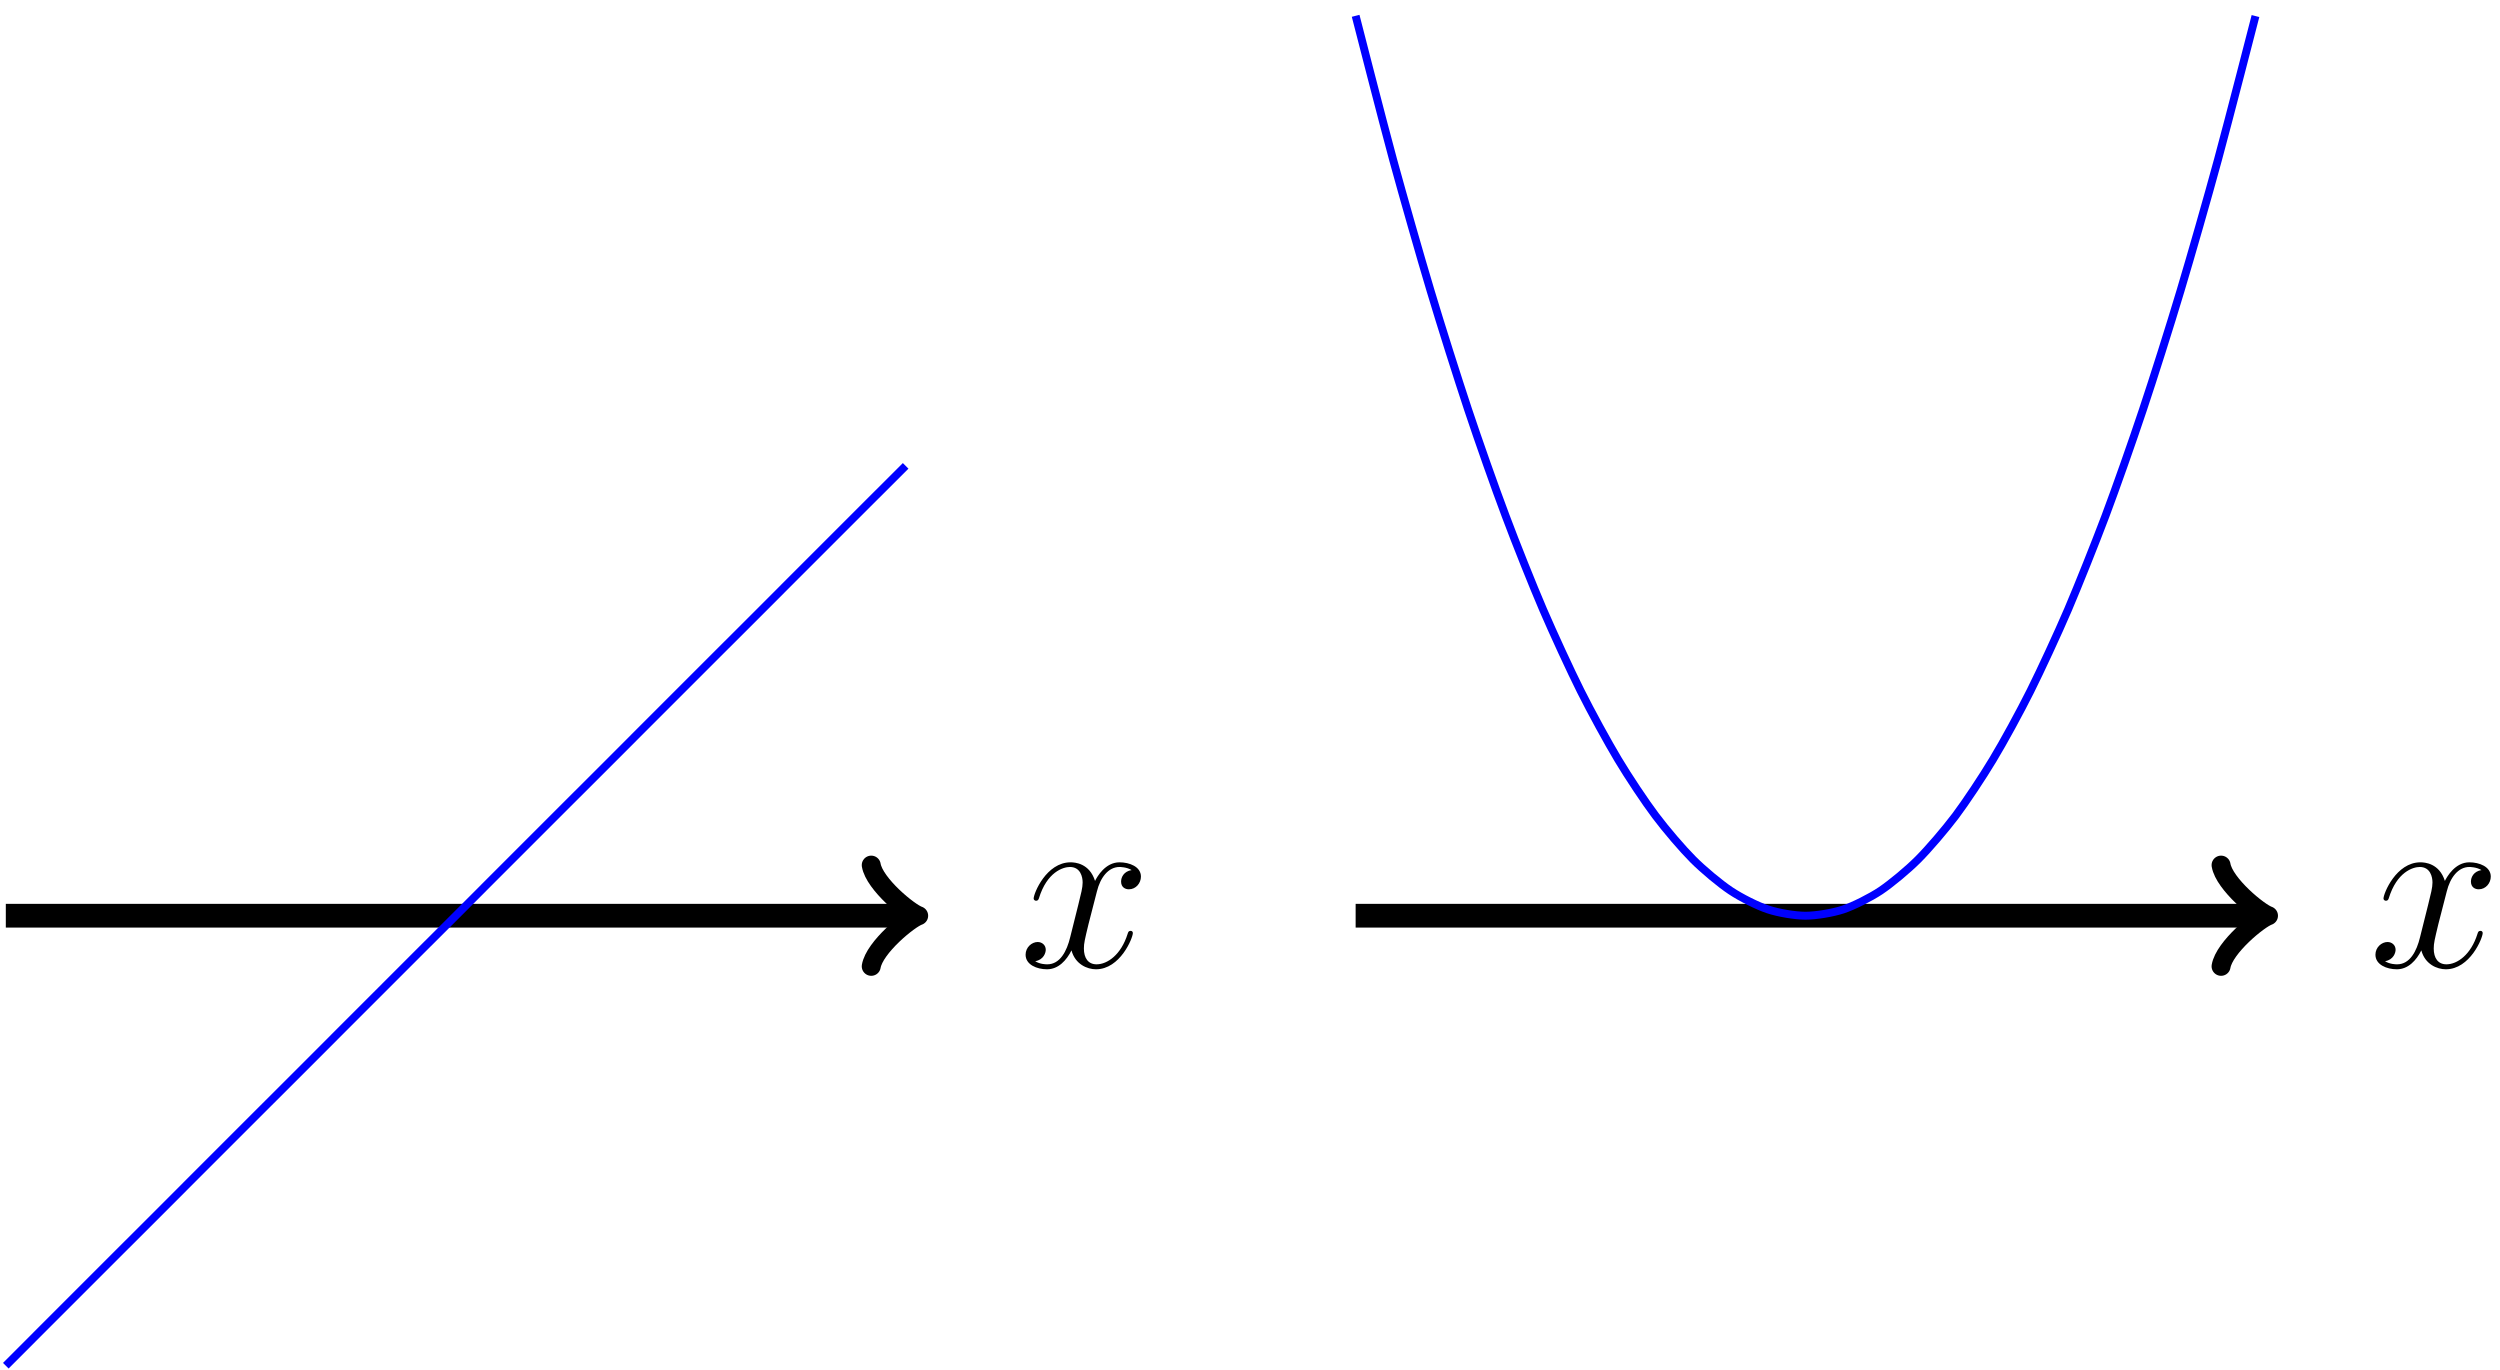
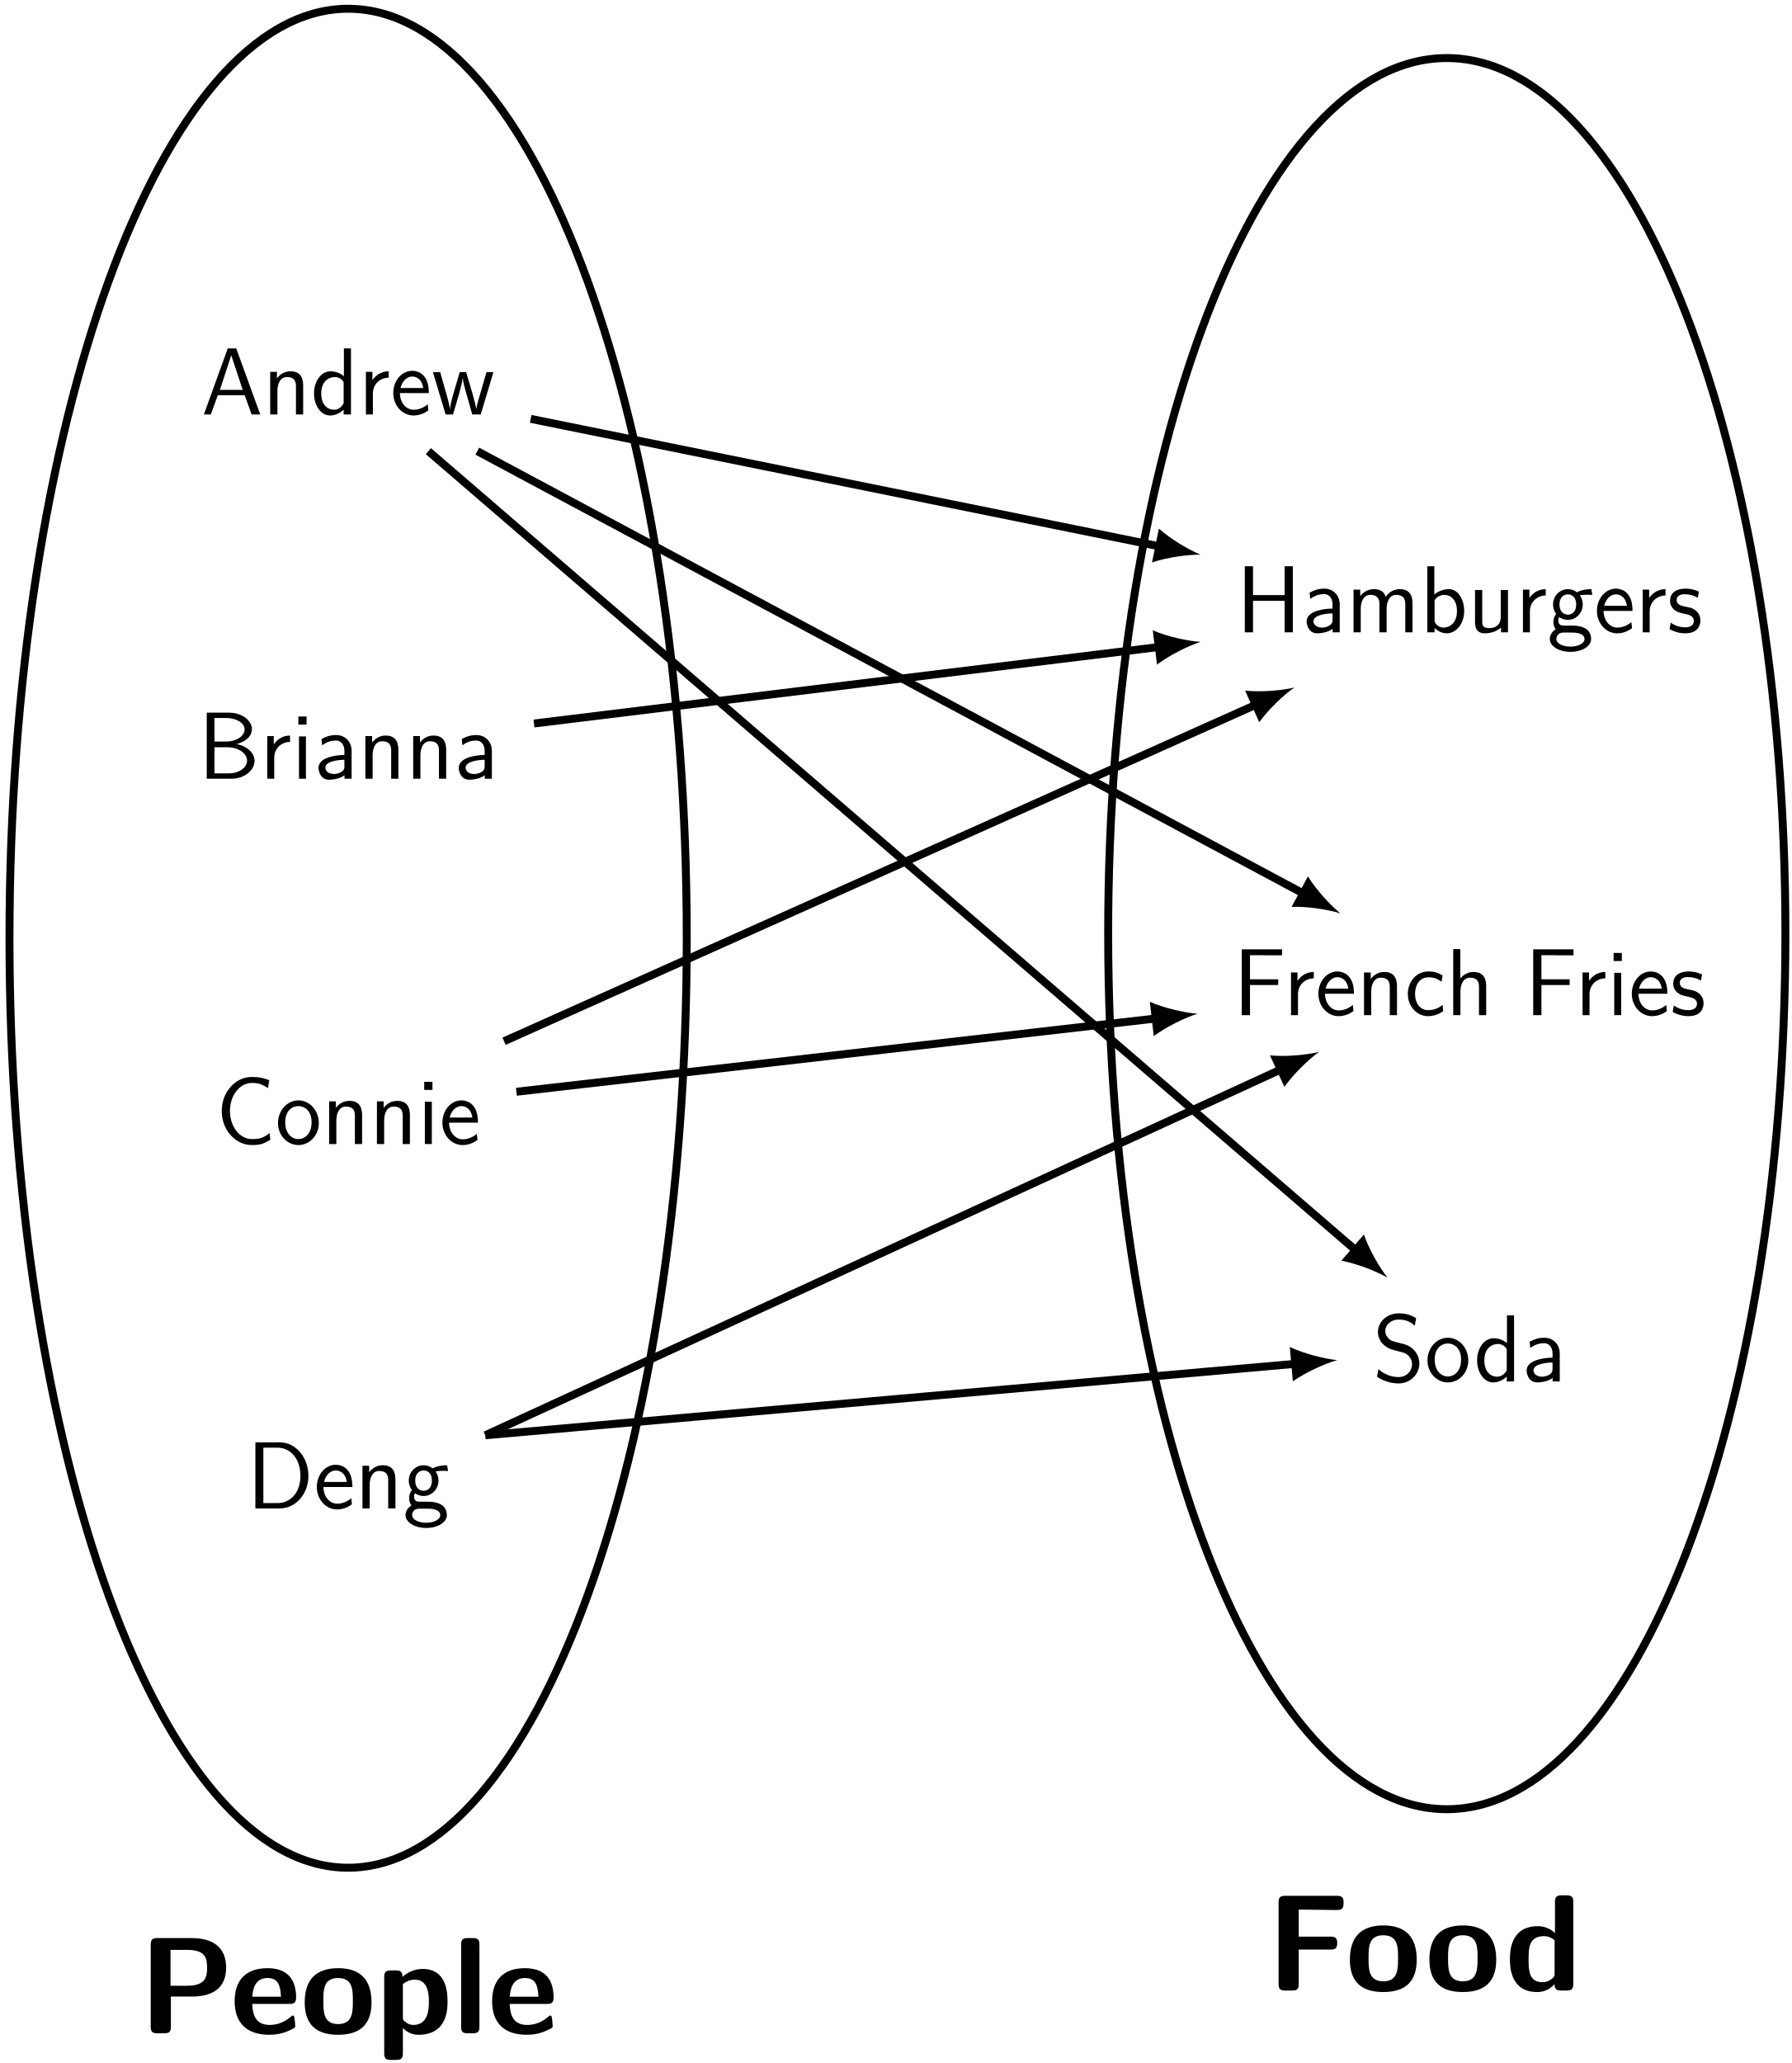
- <svg xmlns="http://www.w3.org/2000/svg" xmlns:xlink="http://www.w3.org/1999/xlink" width="126pt" height="69pt" viewBox="0 0 126 69" version="1.1">
+ <svg xmlns="http://www.w3.org/2000/svg" xmlns:xlink="http://www.w3.org/1999/xlink" width="225pt" height="259pt" viewBox="0 0 225 259" version="1.1">
  <defs>
    <g>
      <symbol overflow="visible" id="glyph0-0">
        <path style="stroke:none;" d="" />
      </symbol>
      <symbol overflow="visible" id="glyph0-1">
-         <path style="stroke:none;" d="M 5.672 -4.875 C 5.281 -4.812 5.141 -4.516 5.141 -4.297 C 5.141 -4 5.359 -3.906 5.531 -3.906 C 5.891 -3.906 6.141 -4.219 6.141 -4.547 C 6.141 -5.047 5.562 -5.266 5.062 -5.266 C 4.344 -5.266 3.938 -4.547 3.828 -4.328 C 3.547 -5.219 2.812 -5.266 2.594 -5.266 C 1.375 -5.266 0.734 -3.703 0.734 -3.438 C 0.734 -3.391 0.781 -3.328 0.859 -3.328 C 0.953 -3.328 0.984 -3.406 1 -3.453 C 1.406 -4.781 2.219 -5.031 2.562 -5.031 C 3.094 -5.031 3.203 -4.531 3.203 -4.25 C 3.203 -3.984 3.125 -3.703 2.984 -3.125 L 2.578 -1.5 C 2.406 -0.781 2.062 -0.125 1.422 -0.125 C 1.359 -0.125 1.062 -0.125 0.812 -0.281 C 1.25 -0.359 1.344 -0.719 1.344 -0.859 C 1.344 -1.094 1.156 -1.25 0.938 -1.25 C 0.641 -1.25 0.328 -0.984 0.328 -0.609 C 0.328 -0.109 0.891 0.125 1.406 0.125 C 1.984 0.125 2.391 -0.328 2.641 -0.828 C 2.828 -0.125 3.438 0.125 3.875 0.125 C 5.094 0.125 5.734 -1.453 5.734 -1.703 C 5.734 -1.766 5.688 -1.812 5.625 -1.812 C 5.516 -1.812 5.5 -1.75 5.469 -1.656 C 5.141 -0.609 4.453 -0.125 3.906 -0.125 C 3.484 -0.125 3.266 -0.438 3.266 -0.922 C 3.266 -1.188 3.312 -1.375 3.5 -2.156 L 3.922 -3.797 C 4.094 -4.5 4.5 -5.031 5.062 -5.031 C 5.078 -5.031 5.422 -5.031 5.672 -4.875 Z M 5.672 -4.875 " />
+         <path style="stroke:none;" d="M 7.406 0 L 4.391 -8.297 L 3.328 -8.297 L 0.328 0 L 1.203 0 L 2.078 -2.422 L 5.453 -2.422 L 6.328 0 Z M 5.203 -3.094 L 2.344 -3.094 L 3.766 -7.438 Z M 5.203 -3.094 " />
+       </symbol>
+       <symbol overflow="visible" id="glyph0-2">
+         <path style="stroke:none;" d="M 5.062 0 L 5.062 -3.594 C 5.062 -4.328 4.906 -5.422 3.469 -5.422 C 2.797 -5.422 2.219 -5.125 1.766 -4.547 L 1.766 -5.359 L 0.922 -5.359 L 0.922 0 L 1.828 0 L 1.828 -2.969 C 1.828 -3.719 2.109 -4.703 3.016 -4.703 C 4.125 -4.703 4.156 -3.938 4.156 -3.516 L 4.156 0 Z M 5.062 0 " />
+       </symbol>
+       <symbol overflow="visible" id="glyph0-3">
+         <path style="stroke:none;" d="M 5.062 0 L 5.062 -8.297 L 4.172 -8.297 L 4.172 -4.812 C 3.625 -5.266 3 -5.422 2.484 -5.422 C 1.344 -5.422 0.422 -4.203 0.422 -2.656 C 0.422 -1.109 1.297 0.125 2.438 0.125 C 2.875 0.125 3.547 -0.031 4.141 -0.609 L 4.141 0 Z M 4.141 -1.406 C 3.859 -0.891 3.438 -0.594 2.922 -0.594 C 2.188 -0.594 1.328 -1.156 1.328 -2.641 C 1.328 -4.234 2.344 -4.703 3.031 -4.703 C 3.5 -4.703 3.891 -4.469 4.141 -4.078 Z M 4.141 -1.406 " />
+       </symbol>
+       <symbol overflow="visible" id="glyph0-4">
+         <path style="stroke:none;" d="M 3.797 -4.625 L 3.797 -5.422 C 2.719 -5.422 2.078 -4.781 1.75 -4.312 L 1.75 -5.359 L 0.938 -5.359 L 0.938 0 L 1.812 0 L 1.812 -2.625 C 1.812 -3.828 2.719 -4.609 3.797 -4.625 Z M 3.797 -4.625 " />
+       </symbol>
+       <symbol overflow="visible" id="glyph0-5">
+         <path style="stroke:none;" d="M 4.859 -2.688 C 4.859 -3.203 4.812 -3.938 4.438 -4.562 C 3.938 -5.391 3.109 -5.484 2.766 -5.484 C 1.469 -5.484 0.391 -4.25 0.391 -2.688 C 0.391 -1.109 1.547 0.125 2.922 0.125 C 3.484 0.125 4.141 -0.031 4.797 -0.516 C 4.797 -0.562 4.75 -0.953 4.75 -0.953 C 4.75 -0.953 4.719 -1.234 4.719 -1.281 C 4.016 -0.688 3.312 -0.594 2.953 -0.594 C 2.031 -0.594 1.25 -1.422 1.219 -2.688 Z M 4.156 -3.328 L 1.297 -3.328 C 1.5 -4.141 2.062 -4.766 2.766 -4.766 C 3.125 -4.766 3.953 -4.609 4.156 -3.328 Z M 4.156 -3.328 " />
+       </symbol>
+       <symbol overflow="visible" id="glyph0-6">
+         <path style="stroke:none;" d="M 7.766 -5.312 L 6.891 -5.312 L 6.188 -2.875 C 6.016 -2.312 5.672 -1.188 5.625 -0.672 C 5.578 -0.953 5.391 -1.75 5.141 -2.609 L 4.344 -5.312 L 3.531 -5.312 L 2.844 -2.969 C 2.625 -2.219 2.344 -1.188 2.312 -0.688 L 2.297 -0.688 C 2.281 -0.922 2.156 -1.547 1.922 -2.359 L 1.078 -5.312 L 0.172 -5.312 L 1.766 0 L 2.688 0 C 3.141 -1.5 3.844 -3.781 3.906 -4.609 L 3.922 -4.609 C 3.938 -4.125 4.188 -3.266 4.266 -2.984 L 5.109 0 L 6.172 0 Z M 7.766 -5.312 " />
+       </symbol>
+       <symbol overflow="visible" id="glyph0-7">
+         <path style="stroke:none;" d="M 7.109 -2.25 C 7.109 -3.297 6.078 -4.141 4.844 -4.344 C 6.234 -4.719 6.781 -5.516 6.781 -6.219 C 6.781 -7.297 5.562 -8.297 3.875 -8.297 L 1.109 -8.297 L 1.109 0 L 4.203 0 C 5.875 0 7.109 -1.078 7.109 -2.25 Z M 5.859 -6.203 C 5.859 -5.359 4.828 -4.672 3.562 -4.672 L 2.078 -4.672 L 2.078 -7.625 L 3.547 -7.625 C 4.828 -7.625 5.859 -7 5.859 -6.203 Z M 6.172 -2.266 C 6.172 -1.422 5.203 -0.672 3.859 -0.672 L 2.078 -0.672 L 2.078 -3.953 L 3.672 -3.953 C 5.219 -3.953 6.172 -3.094 6.172 -2.266 Z M 6.172 -2.266 " />
+       </symbol>
+       <symbol overflow="visible" id="glyph0-8">
+         <path style="stroke:none;" d="M 1.812 0 L 1.812 -5.312 L 0.938 -5.312 L 0.938 0 Z M 1.891 -6.797 L 1.891 -7.812 L 0.859 -7.812 L 0.859 -6.797 Z M 1.891 -6.797 " />
+       </symbol>
+       <symbol overflow="visible" id="glyph0-9">
+         <path style="stroke:none;" d="M 4.797 0 L 4.797 -3.5 C 4.797 -4.656 3.969 -5.484 2.859 -5.484 C 2.141 -5.484 1.609 -5.312 1.016 -4.984 L 1.094 -4.203 C 1.609 -4.578 2.156 -4.797 2.859 -4.797 C 3.406 -4.797 3.891 -4.344 3.891 -3.484 L 3.891 -2.984 C 3.344 -2.969 2.625 -2.922 1.906 -2.688 C 1.109 -2.422 0.641 -1.969 0.641 -1.375 C 0.641 -0.844 0.953 0.125 1.969 0.125 C 2.625 0.125 3.469 -0.078 3.906 -0.438 L 3.906 0 Z M 3.891 -1.609 C 3.891 -1.359 3.891 -1.078 3.484 -0.844 C 3.172 -0.641 2.766 -0.594 2.578 -0.594 C 1.938 -0.594 1.5 -0.938 1.5 -1.391 C 1.5 -2.203 3.156 -2.375 3.891 -2.375 Z M 3.891 -1.609 " />
+       </symbol>
+       <symbol overflow="visible" id="glyph0-10">
+         <path style="stroke:none;" d="M 6.875 -0.531 L 6.797 -1.375 C 6.484 -1.141 6.125 -0.891 5.734 -0.766 C 5.359 -0.641 4.953 -0.625 4.547 -0.625 C 3.781 -0.625 3.078 -1.047 2.609 -1.656 C 2.062 -2.359 1.812 -3.25 1.812 -4.141 C 1.812 -5.047 2.062 -5.938 2.609 -6.641 C 3.078 -7.25 3.781 -7.672 4.547 -7.672 C 4.906 -7.672 5.266 -7.641 5.609 -7.531 C 5.953 -7.406 6.281 -7.234 6.578 -7.016 L 6.75 -8.016 C 6.391 -8.156 6.031 -8.266 5.672 -8.328 C 5.297 -8.406 4.906 -8.422 4.547 -8.422 C 3.516 -8.422 2.562 -7.953 1.891 -7.172 C 1.141 -6.344 0.781 -5.266 0.781 -4.141 C 0.781 -3.047 1.141 -1.953 1.891 -1.125 C 2.562 -0.359 3.516 0.125 4.547 0.125 C 4.953 0.125 5.359 0.109 5.766 0 C 6.172 -0.125 6.531 -0.328 6.875 -0.531 Z M 6.875 -0.531 " />
+       </symbol>
+       <symbol overflow="visible" id="glyph0-11">
+         <path style="stroke:none;" d="M 5.484 -2.625 C 5.484 -4.25 4.297 -5.484 2.922 -5.484 C 1.516 -5.484 0.359 -4.219 0.359 -2.625 C 0.359 -1.062 1.547 0.125 2.922 0.125 C 4.328 0.125 5.484 -1.094 5.484 -2.625 Z M 4.578 -2.75 C 4.578 -1.281 3.734 -0.625 2.922 -0.625 C 2.062 -0.625 1.266 -1.344 1.266 -2.75 C 1.266 -4.203 2.156 -4.766 2.922 -4.766 C 3.734 -4.766 4.578 -4.141 4.578 -2.75 Z M 4.578 -2.75 " />
+       </symbol>
+       <symbol overflow="visible" id="glyph0-12">
+         <path style="stroke:none;" d="M 7.75 -4.078 C 7.75 -6.406 6.172 -8.297 4.156 -8.297 L 1.094 -8.297 L 1.094 0 L 4.156 0 C 6.156 0 7.75 -1.812 7.75 -4.078 Z M 6.75 -4.094 C 6.75 -1.906 5.422 -0.672 3.891 -0.672 L 2.094 -0.672 L 2.094 -7.625 L 3.891 -7.625 C 5.484 -7.625 6.75 -6.25 6.75 -4.094 Z M 6.75 -4.094 " />
+       </symbol>
+       <symbol overflow="visible" id="glyph0-13">
+         <path style="stroke:none;" d="M 5.672 -4.703 L 5.547 -5.422 C 5.312 -5.422 4.5 -5.422 3.719 -5.031 C 3.328 -5.359 2.844 -5.422 2.609 -5.422 C 1.562 -5.422 0.734 -4.547 0.734 -3.5 C 0.734 -3.078 0.859 -2.672 1.125 -2.312 C 0.844 -1.938 0.781 -1.578 0.781 -1.297 C 0.781 -0.844 0.938 -0.547 1.078 -0.391 C 0.469 0 0.328 0.516 0.328 0.844 C 0.328 1.719 1.453 2.453 2.922 2.453 C 4.375 2.453 5.516 1.75 5.516 0.844 C 5.516 -0.844 3.578 -0.844 3.094 -0.844 L 2.078 -0.844 C 1.906 -0.844 1.406 -0.844 1.406 -1.469 C 1.406 -1.734 1.453 -1.812 1.516 -1.906 C 1.719 -1.766 2.109 -1.562 2.594 -1.562 C 3.625 -1.562 4.469 -2.422 4.469 -3.5 C 4.469 -3.938 4.312 -4.375 4.078 -4.703 C 4.078 -4.703 4.094 -4.688 4.109 -4.656 C 4.359 -4.688 4.625 -4.719 5.062 -4.719 C 5.109 -4.719 5.375 -4.719 5.672 -4.703 Z M 3.641 -3.5 C 3.641 -2.438 2.969 -2.219 2.609 -2.219 C 2.078 -2.219 1.547 -2.578 1.547 -3.484 C 1.547 -4.547 2.219 -4.766 2.594 -4.766 C 3.125 -4.766 3.641 -4.406 3.641 -3.5 Z M 4.688 0.844 C 4.688 1.406 3.859 1.797 2.922 1.797 C 2 1.797 1.156 1.422 1.156 0.844 C 1.156 0.797 1.156 0.031 2.062 0.031 L 3.109 0.031 C 3.375 0.031 4.688 0.031 4.688 0.844 Z M 4.688 0.844 " />
+       </symbol>
+       <symbol overflow="visible" id="glyph0-14">
+         <path style="stroke:none;" d="M 7.109 0 L 7.109 -8.297 L 6.078 -8.297 L 6.078 -4.672 L 2.109 -4.672 L 2.109 -8.297 L 1.078 -8.297 L 1.078 0 L 2.109 0 L 2.109 -3.953 L 6.078 -3.953 L 6.078 0 Z M 7.109 0 " />
+       </symbol>
+       <symbol overflow="visible" id="glyph0-15">
+         <path style="stroke:none;" d="M 8.328 0 L 8.328 -3.594 C 8.328 -4.422 8.109 -5.422 6.719 -5.422 C 5.703 -5.422 5.141 -4.719 4.953 -4.453 C 4.75 -5.219 4.094 -5.422 3.469 -5.422 C 2.484 -5.422 1.969 -4.797 1.766 -4.547 L 1.766 -5.359 L 0.922 -5.359 L 0.922 0 L 1.828 0 L 1.828 -2.969 C 1.828 -3.766 2.141 -4.703 3.016 -4.703 C 4.109 -4.703 4.172 -3.953 4.172 -3.516 L 4.172 0 L 5.078 0 L 5.078 -2.969 C 5.078 -3.766 5.391 -4.703 6.266 -4.703 C 7.359 -4.703 7.422 -3.953 7.422 -3.516 L 7.422 0 Z M 8.328 0 " />
+       </symbol>
+       <symbol overflow="visible" id="glyph0-16">
+         <path style="stroke:none;" d="M 5.562 -2.672 C 5.562 -4.141 4.781 -5.422 3.672 -5.422 C 3.328 -5.422 2.562 -5.359 1.812 -4.75 L 1.812 -8.297 L 0.938 -8.297 L 0.938 0 L 1.844 0 L 1.844 -0.531 C 2.391 -0.016 2.969 0.125 3.391 0.125 C 4.531 0.125 5.562 -1.047 5.562 -2.672 Z M 4.656 -2.672 C 4.656 -1.109 3.688 -0.594 2.953 -0.594 C 2.625 -0.594 2.391 -0.719 2.172 -0.891 C 1.891 -1.141 1.844 -1.344 1.844 -1.547 L 1.844 -4.031 C 2.062 -4.359 2.484 -4.703 3.078 -4.703 C 3.797 -4.703 4.656 -4.156 4.656 -2.672 Z M 4.656 -2.672 " />
+       </symbol>
+       <symbol overflow="visible" id="glyph0-17">
+         <path style="stroke:none;" d="M 5.062 0 L 5.062 -5.312 L 4.156 -5.312 L 4.156 -1.891 C 4.156 -0.984 3.531 -0.531 2.75 -0.531 C 1.906 -0.531 1.828 -0.844 1.828 -1.375 L 1.828 -5.312 L 0.922 -5.312 L 0.922 -1.328 C 0.922 -0.469 1.188 0.125 2.172 0.125 C 2.516 0.125 3.453 0.062 4.188 -0.594 L 4.188 0 Z M 5.062 0 " />
+       </symbol>
+       <symbol overflow="visible" id="glyph0-18">
+         <path style="stroke:none;" d="M 4.203 -1.516 C 4.203 -2.125 3.844 -2.516 3.797 -2.562 C 3.344 -3.031 2.984 -3.094 2.266 -3.234 C 1.828 -3.328 1.219 -3.438 1.219 -4.047 C 1.219 -4.781 2.062 -4.781 2.219 -4.781 C 2.844 -4.781 3.344 -4.641 3.875 -4.344 L 4.016 -5.109 C 3.25 -5.469 2.609 -5.484 2.328 -5.484 C 2.062 -5.484 0.391 -5.484 0.391 -3.938 C 0.391 -3.406 0.688 -3.047 0.859 -2.875 C 1.297 -2.516 1.594 -2.453 2.297 -2.312 C 2.688 -2.219 3.375 -2.078 3.375 -1.453 C 3.375 -0.625 2.453 -0.625 2.281 -0.625 C 1.812 -0.625 1.109 -0.75 0.469 -1.219 L 0.328 -0.406 C 0.375 -0.375 1.188 0.125 2.297 0.125 C 3.844 0.125 4.203 -0.812 4.203 -1.516 Z M 4.203 -1.516 " />
+       </symbol>
+       <symbol overflow="visible" id="glyph0-19">
+         <path style="stroke:none;" d="M 6.141 -7.516 L 6.141 -8.266 L 1.078 -8.266 L 1.078 0 L 2.109 0 L 2.109 -3.781 L 5.656 -3.781 L 5.656 -4.5 L 2.109 -4.5 L 2.109 -7.531 L 3.641 -7.531 C 3.797 -7.531 3.938 -7.516 4.078 -7.516 Z M 6.141 -7.516 " />
+       </symbol>
+       <symbol overflow="visible" id="glyph0-20">
+         <path style="stroke:none;" d="M 4.859 -0.5 C 4.859 -0.531 4.828 -0.906 4.812 -0.953 L 4.797 -1.297 C 4.25 -0.844 3.641 -0.625 2.969 -0.625 C 1.969 -0.625 1.328 -1.5 1.328 -2.672 C 1.328 -3.656 1.812 -4.75 3 -4.75 C 3.797 -4.75 4.141 -4.547 4.656 -4.203 L 4.797 -4.984 C 4.094 -5.391 3.703 -5.484 3 -5.484 C 1.344 -5.484 0.422 -4.031 0.422 -2.672 C 0.422 -1.141 1.516 0.125 2.953 0.125 C 3.531 0.125 4.203 -0.031 4.859 -0.5 Z M 4.859 -0.5 " />
+       </symbol>
+       <symbol overflow="visible" id="glyph0-21">
+         <path style="stroke:none;" d="M 5.062 0 L 5.062 -3.594 C 5.062 -4.328 4.906 -5.422 3.469 -5.422 C 2.641 -5.422 2.094 -4.953 1.812 -4.609 L 1.812 -8.297 L 0.922 -8.297 L 0.922 0 L 1.828 0 L 1.828 -2.969 C 1.828 -3.719 2.109 -4.703 3.016 -4.703 C 4.125 -4.703 4.156 -3.938 4.156 -3.516 L 4.156 0 Z M 5.062 0 " />
+       </symbol>
+       <symbol overflow="visible" id="glyph0-22">
+         <path style="stroke:none;" d="M 5.844 -2.266 C 5.844 -3.031 5.469 -3.594 5.219 -3.891 C 4.656 -4.484 4.219 -4.609 3.422 -4.812 C 2.609 -5.016 2.312 -5.078 2.047 -5.328 C 1.891 -5.5 1.562 -5.797 1.562 -6.328 C 1.562 -7.062 2.219 -7.766 3.281 -7.766 C 4.297 -7.766 4.828 -7.375 5.266 -7 L 5.438 -7.953 C 4.953 -8.219 4.344 -8.547 3.281 -8.547 C 1.688 -8.547 0.641 -7.406 0.641 -6.203 C 0.641 -5.359 1.156 -4.812 1.219 -4.75 C 1.812 -4.141 2.219 -4.047 2.969 -3.844 C 4 -3.594 4.156 -3.547 4.547 -3.156 C 4.75 -2.938 4.922 -2.562 4.922 -2.141 C 4.922 -1.312 4.25 -0.547 3.219 -0.547 C 2.344 -0.547 1.406 -0.891 0.703 -1.547 L 0.531 -0.578 C 1.609 0.141 2.672 0.25 3.219 0.25 C 4.75 0.25 5.844 -0.938 5.844 -2.266 Z M 5.844 -2.266 " />
+       </symbol>
+       <symbol overflow="visible" id="glyph1-0">
+         <path style="stroke:none;" d="" />
+       </symbol>
+       <symbol overflow="visible" id="glyph1-1">
+         <path style="stroke:none;" d="M 11.031 -8.234 C 11.031 -10.828 9.344 -11.953 6.703 -11.953 L 2.391 -11.953 C 1.781 -11.953 1.562 -11.766 1.562 -11.125 L 1.562 -0.828 C 1.562 -0.203 1.75 0 2.391 0 L 3.266 0 C 3.922 0 4.094 -0.219 4.094 -0.828 L 4.094 -4.609 L 6.719 -4.609 C 9.422 -4.609 11.031 -5.75 11.031 -8.234 Z M 8.641 -8.234 C 8.641 -7.078 8.453 -5.969 6.141 -5.969 L 4.047 -5.969 L 4.047 -10.469 L 6.172 -10.469 C 8.422 -10.469 8.641 -9.438 8.641 -8.234 Z M 8.641 -8.234 " />
+       </symbol>
+       <symbol overflow="visible" id="glyph1-2">
+         <path style="stroke:none;" d="M 8.25 -4.484 C 8.25 -6.703 7.219 -8.172 4.656 -8.172 C 1.891 -8.172 0.531 -6.625 0.531 -4.016 C 0.531 -1.188 2.172 0.188 4.875 0.188 C 5.531 0.188 6.516 0.109 7.641 -0.469 C 8.031 -0.656 8.141 -0.703 8.141 -0.906 C 8.141 -1.031 8.094 -1.531 8.078 -1.672 C 8 -2.203 7.984 -2.219 7.828 -2.219 C 7.766 -2.219 7.734 -2.219 7.547 -2.047 C 6.531 -1.172 5.5 -1.047 4.938 -1.047 C 3 -1.047 2.797 -2.578 2.734 -3.688 L 7.422 -3.688 C 7.812 -3.688 8.25 -3.703 8.25 -4.484 Z M 6.344 -4.594 L 2.75 -4.594 C 2.812 -5.641 3.156 -6.938 4.656 -6.938 C 6.031 -6.938 6.281 -5.938 6.344 -4.594 Z M 6.344 -4.594 " />
+       </symbol>
+       <symbol overflow="visible" id="glyph1-3">
+         <path style="stroke:none;" d="M 8.922 -3.875 C 8.922 -6.703 7.547 -8.172 4.734 -8.172 C 1.859 -8.172 0.531 -6.641 0.531 -3.875 C 0.531 -1.062 2.016 0.188 4.719 0.188 C 7.422 0.188 8.922 -1.047 8.922 -3.875 Z M 6.578 -4.078 C 6.578 -2.719 6.578 -1.156 4.734 -1.156 C 2.875 -1.156 2.875 -2.703 2.875 -4.078 C 2.875 -5.406 2.875 -6.938 4.719 -6.938 C 6.578 -6.938 6.578 -5.422 6.578 -4.078 Z M 6.578 -4.078 " />
+       </symbol>
+       <symbol overflow="visible" id="glyph1-4">
+         <path style="stroke:none;" d="M 9 -3.984 C 9 -4.828 9 -8.078 5.891 -8.078 C 4.875 -8.078 3.953 -7.656 3.344 -7.078 C 3.344 -7.719 3.094 -7.891 2.516 -7.891 L 1.875 -7.891 C 1.25 -7.891 1.047 -7.703 1.047 -7.062 L 1.047 2.516 C 1.047 3.141 1.234 3.344 1.875 3.344 L 2.562 3.344 C 3.219 3.344 3.391 3.109 3.391 2.516 L 3.391 -0.672 C 4.172 0.188 5.109 0.188 5.359 0.188 C 9 0.188 9 -3.109 9 -3.984 Z M 6.656 -3.938 C 6.656 -3.25 6.656 -1.047 4.719 -1.047 C 4.328 -1.047 4.016 -1.188 3.812 -1.344 C 3.391 -1.641 3.391 -1.719 3.391 -2.031 L 3.391 -6.172 C 3.578 -6.344 4.156 -6.734 4.891 -6.734 C 6.641 -6.734 6.656 -4.703 6.656 -3.938 Z M 6.656 -3.938 " />
+       </symbol>
+       <symbol overflow="visible" id="glyph1-5">
+         <path style="stroke:none;" d="M 3.344 -0.828 L 3.344 -11.125 C 3.344 -11.672 3.219 -11.953 2.516 -11.953 L 1.875 -11.953 C 1.25 -11.953 1.047 -11.766 1.047 -11.125 L 1.047 -0.828 C 1.047 -0.203 1.234 0 1.875 0 L 2.516 0 C 3.172 0 3.344 -0.219 3.344 -0.828 Z M 3.344 -0.828 " />
+       </symbol>
+       <symbol overflow="visible" id="glyph1-6">
+         <path style="stroke:none;" d="M 9.719 -10.938 L 9.719 -11.078 C 9.719 -11.625 9.594 -11.891 8.891 -11.891 L 2.391 -11.891 C 1.781 -11.891 1.562 -11.703 1.562 -11.078 L 1.562 -0.828 C 1.562 -0.203 1.75 0 2.391 0 L 3.266 0 C 3.922 0 4.094 -0.219 4.094 -0.828 L 4.094 -5.141 L 8.094 -5.141 C 8.625 -5.141 8.922 -5.266 8.922 -5.953 C 8.922 -6.594 8.703 -6.766 8.094 -6.766 L 4.094 -6.766 L 4.094 -10.156 L 4.844 -10.156 L 8.734 -10.109 C 9.312 -10.109 9.719 -10.109 9.719 -10.938 Z M 9.719 -10.938 " />
+       </symbol>
+       <symbol overflow="visible" id="glyph1-7">
+         <path style="stroke:none;" d="M 8.594 -0.828 L 8.594 -11.125 C 8.594 -11.672 8.469 -11.953 7.766 -11.953 L 7.125 -11.953 C 6.469 -11.953 6.297 -11.719 6.297 -11.125 L 6.297 -7.219 C 5.531 -7.953 4.672 -8.078 4.125 -8.078 C 0.641 -8.078 0.641 -4.766 0.641 -3.922 C 0.641 -3.141 0.641 0.188 4.047 0.188 C 4.766 0.188 5.516 -0.016 6.25 -0.812 C 6.25 -0.172 6.484 0 7.078 0 L 7.766 0 C 8.422 0 8.594 -0.219 8.594 -0.828 Z M 6.25 -2.156 C 6.25 -1.859 6.25 -1.703 5.75 -1.359 C 5.328 -1.078 4.922 -1.047 4.719 -1.047 C 2.984 -1.047 2.984 -2.641 2.984 -3.922 C 2.984 -5.219 2.984 -6.828 4.906 -6.828 C 5.406 -6.828 5.875 -6.656 6.25 -6.297 Z M 6.25 -2.156 " />
      </symbol>
    </g>
  </defs>
  <g id="surface1">
-     <path style="fill:none;stroke-width:1.196;stroke-linecap:butt;stroke-linejoin:miter;stroke:rgb(0%,0%,0%);stroke-opacity:1;stroke-miterlimit:10;" d="M -22.676 0.001 L 22.855 0.001 " transform="matrix(1,0,0,-1,22.969,46.153)" />
-     <path style="fill:none;stroke-width:0.956;stroke-linecap:round;stroke-linejoin:round;stroke:rgb(0%,0%,0%);stroke-opacity:1;stroke-miterlimit:10;" d="M -1.913 2.551 C -1.753 1.594 0.001 0.161 0.477 0.001 C 0.001 -0.16 -1.753 -1.593 -1.913 -2.55 " transform="matrix(1,0,0,-1,45.82358,46.153)" />
-     <g style="fill:rgb(0%,0%,0%);fill-opacity:1;">
-       <use xlink:href="#glyph0-1" x="51.362" y="48.727" />
-     </g>
-     <path style="fill:none;stroke-width:0.399;stroke-linecap:butt;stroke-linejoin:miter;stroke:rgb(0%,0%,100%);stroke-opacity:1;stroke-miterlimit:10;" d="M -22.676 -22.679 C -22.676 -22.679 -21.313 -21.312 -20.789 -20.788 C -20.262 -20.265 -19.422 -19.421 -18.899 -18.898 C -18.375 -18.374 -17.532 -17.531 -17.008 -17.007 C -16.485 -16.484 -15.645 -15.644 -15.117 -15.12 C -14.594 -14.593 -13.754 -13.753 -13.231 -13.23 C -12.703 -12.706 -11.864 -11.863 -11.34 -11.339 C -10.817 -10.816 -9.973 -9.972 -9.449 -9.449 C -8.926 -8.925 -8.086 -8.085 -7.559 -7.562 C -7.035 -7.035 -6.196 -6.195 -5.672 -5.671 C -5.145 -5.148 -4.305 -4.304 -3.781 -3.781 C -3.258 -3.257 -2.414 -2.417 -1.891 -1.89 C -1.367 -1.367 -0.528 -0.527 -0 -0.003 C 0.523 0.524 1.363 1.364 1.886 1.887 C 2.414 2.411 3.254 3.255 3.777 3.778 C 4.301 4.301 5.144 5.141 5.668 5.669 C 6.191 6.192 7.031 7.032 7.558 7.555 C 8.082 8.083 8.922 8.923 9.445 9.446 C 9.972 9.969 10.812 10.813 11.336 11.337 C 11.859 11.86 12.703 12.7 13.226 13.227 C 13.75 13.751 14.59 14.591 15.117 15.114 C 15.64 15.641 16.48 16.481 17.004 17.005 C 17.531 17.528 18.371 18.372 18.894 18.895 C 19.418 19.419 20.261 20.258 20.785 20.786 C 21.308 21.309 22.676 22.673 22.676 22.673 " transform="matrix(1,0,0,-1,22.969,46.153)" />
-     <path style="fill:none;stroke-width:1.196;stroke-linecap:butt;stroke-linejoin:miter;stroke:rgb(0%,0%,0%);stroke-opacity:1;stroke-miterlimit:10;" d="M 45.355 0.001 L 90.886 0.001 " transform="matrix(1,0,0,-1,22.969,46.153)" />
-     <path style="fill:none;stroke-width:0.956;stroke-linecap:round;stroke-linejoin:round;stroke:rgb(0%,0%,0%);stroke-opacity:1;stroke-miterlimit:10;" d="M -1.913 2.551 C -1.753 1.594 0.001 0.161 0.477 0.001 C 0.001 -0.16 -1.753 -1.593 -1.913 -2.55 " transform="matrix(1,0,0,-1,113.8549,46.153)" />
-     <g style="fill:rgb(0%,0%,0%);fill-opacity:1;">
-       <use xlink:href="#glyph0-1" x="119.394" y="48.727" />
-     </g>
-     <path style="fill:none;stroke-width:0.399;stroke-linecap:butt;stroke-linejoin:miter;stroke:rgb(0%,0%,100%);stroke-opacity:1;stroke-miterlimit:10;" d="M 45.355 45.356 C 45.355 45.356 46.718 40.032 47.242 38.11 C 47.769 36.188 48.609 33.243 49.133 31.497 C 49.656 29.747 50.5 27.087 51.023 25.512 C 51.547 23.938 52.386 21.555 52.914 20.157 C 53.437 18.758 54.277 16.657 54.801 15.434 C 55.328 14.212 56.168 12.387 56.691 11.341 C 57.215 10.29 58.058 8.751 58.582 7.876 C 59.105 7.001 59.945 5.739 60.472 5.04 C 60.996 4.34 61.836 3.36 62.359 2.837 C 62.886 2.309 63.726 1.61 64.25 1.262 C 64.773 0.911 65.617 0.489 66.14 0.317 C 66.664 0.141 67.504 0.001 68.031 0.001 C 68.554 0.001 69.394 0.141 69.918 0.313 C 70.445 0.489 71.285 0.911 71.808 1.258 C 72.332 1.61 73.176 2.309 73.699 2.833 C 74.222 3.356 75.062 4.337 75.59 5.036 C 76.113 5.735 76.953 6.997 77.476 7.872 C 78.004 8.743 78.844 10.286 79.367 11.333 C 79.89 12.383 80.734 14.204 81.258 15.426 C 81.781 16.653 82.621 18.755 83.148 20.153 C 83.672 21.548 84.511 23.93 85.035 25.505 C 85.562 27.079 86.402 29.739 86.926 31.489 C 87.449 33.235 88.293 36.176 88.816 38.102 C 89.34 40.024 90.707 45.344 90.707 45.344 " transform="matrix(1,0,0,-1,22.969,46.153)" />
+     <g style="fill:rgb(0%,0%,0%);fill-opacity:1;">
+       <use xlink:href="#glyph0-1" x="25.272" y="52.038" />
+       <use xlink:href="#glyph0-2" x="33.007" y="52.038" />
+       <use xlink:href="#glyph0-3" x="39.009" y="52.038" />
+       <use xlink:href="#glyph0-4" x="45.01" y="52.038" />
+       <use xlink:href="#glyph0-5" x="48.991" y="52.038" />
+       <use xlink:href="#glyph0-6" x="54.192" y="52.038" />
+     </g>
+     <g style="fill:rgb(0%,0%,0%);fill-opacity:1;">
+       <use xlink:href="#glyph0-7" x="24.853" y="97.767" />
+       <use xlink:href="#glyph0-4" x="32.624" y="97.767" />
+       <use xlink:href="#glyph0-8" x="36.605" y="97.767" />
+       <use xlink:href="#glyph0-9" x="39.355" y="97.767" />
+       <use xlink:href="#glyph0-2" x="44.962" y="97.767" />
+       <use xlink:href="#glyph0-2" x="50.963" y="97.767" />
+       <use xlink:href="#glyph0-9" x="56.965" y="97.767" />
+     </g>
+     <g style="fill:rgb(0%,0%,0%);fill-opacity:1;">
+       <use xlink:href="#glyph0-10" x="27.065" y="143.63" />
+       <use xlink:href="#glyph0-11" x="34.549" y="143.63" />
+       <use xlink:href="#glyph0-2" x="40.407" y="143.63" />
+       <use xlink:href="#glyph0-2" x="46.409" y="143.63" />
+       <use xlink:href="#glyph0-8" x="52.41" y="143.63" />
+       <use xlink:href="#glyph0-5" x="55.16" y="143.63" />
+     </g>
+     <g style="fill:rgb(0%,0%,0%);fill-opacity:1;">
+       <use xlink:href="#glyph0-12" x="30.975" y="189.377" />
+       <use xlink:href="#glyph0-5" x="39.391" y="189.377" />
+       <use xlink:href="#glyph0-2" x="44.592" y="189.377" />
+       <use xlink:href="#glyph0-13" x="50.593" y="189.377" />
+     </g>
+     <g style="fill:rgb(0%,0%,0%);fill-opacity:1;">
+       <use xlink:href="#glyph0-14" x="155.231" y="79.385" />
+       <use xlink:href="#glyph0-9" x="163.432" y="79.385" />
+       <use xlink:href="#glyph0-15" x="169.039" y="79.385" />
+       <use xlink:href="#glyph0-16" x="178.293" y="79.385" />
+       <use xlink:href="#glyph0-17" x="184.294" y="79.385" />
+       <use xlink:href="#glyph0-4" x="190.296" y="79.385" />
+       <use xlink:href="#glyph0-13" x="194.277" y="79.385" />
+       <use xlink:href="#glyph0-5" x="200.135" y="79.385" />
+       <use xlink:href="#glyph0-4" x="205.335" y="79.385" />
+       <use xlink:href="#glyph0-18" x="209.316" y="79.385" />
+     </g>
+     <g style="fill:rgb(0%,0%,0%);fill-opacity:1;">
+       <use xlink:href="#glyph0-19" x="154.85" y="127.448" />
+     </g>
+     <g style="fill:rgb(0%,0%,0%);fill-opacity:1;">
+       <use xlink:href="#glyph0-4" x="161.174" y="127.448" />
+       <use xlink:href="#glyph0-5" x="165.155" y="127.448" />
+       <use xlink:href="#glyph0-2" x="170.356" y="127.448" />
+       <use xlink:href="#glyph0-20" x="176.357" y="127.448" />
+       <use xlink:href="#glyph0-21" x="181.558" y="127.448" />
+     </g>
+     <g style="fill:rgb(0%,0%,0%);fill-opacity:1;">
+       <use xlink:href="#glyph0-19" x="191.445" y="127.448" />
+     </g>
+     <g style="fill:rgb(0%,0%,0%);fill-opacity:1;">
+       <use xlink:href="#glyph0-4" x="197.781" y="127.448" />
+       <use xlink:href="#glyph0-8" x="201.762" y="127.448" />
+       <use xlink:href="#glyph0-5" x="204.512" y="127.448" />
+       <use xlink:href="#glyph0-18" x="209.712" y="127.448" />
+     </g>
+     <g style="fill:rgb(0%,0%,0%);fill-opacity:1;">
+       <use xlink:href="#glyph0-22" x="172.384" y="173.432" />
+       <use xlink:href="#glyph0-11" x="178.888" y="173.432" />
+     </g>
+     <g style="fill:rgb(0%,0%,0%);fill-opacity:1;">
+       <use xlink:href="#glyph0-3" x="185.057" y="173.432" />
+       <use xlink:href="#glyph0-9" x="191.058" y="173.432" />
+     </g>
+     <path style="fill:none;stroke-width:0.996;stroke-linecap:butt;stroke-linejoin:miter;stroke:rgb(0%,0%,0%);stroke-opacity:1;stroke-miterlimit:10;" d="M 42.521 -69.844 C 42.521 -5.395 23.482 46.851 0.002 46.851 C -23.483 46.851 -42.522 -5.395 -42.522 -69.844 C -42.522 -134.293 -23.483 -186.535 0.002 -186.535 C 23.482 -186.535 42.521 -134.293 42.521 -69.844 Z M 42.521 -69.844 " transform="matrix(1,0,0,-1,43.713,47.949)" />
+     <path style="fill:none;stroke-width:0.996;stroke-linecap:butt;stroke-linejoin:miter;stroke:rgb(0%,0%,0%);stroke-opacity:1;stroke-miterlimit:10;" d="M 180.478 -69.262 C 180.478 -8.555 161.443 40.66 137.959 40.66 C 114.475 40.66 95.439 -8.555 95.439 -69.262 C 95.439 -129.973 114.475 -179.188 137.959 -179.188 C 161.443 -179.188 180.478 -129.973 180.478 -69.262 Z M 180.478 -69.262 " transform="matrix(1,0,0,-1,43.713,47.949)" />
+     <g style="fill:rgb(0%,0%,0%);fill-opacity:1;">
+       <use xlink:href="#glyph1-1" x="17.364" y="255.269" />
+     </g>
+     <g style="fill:rgb(0%,0%,0%);fill-opacity:1;">
+       <use xlink:href="#glyph1-2" x="28.933" y="255.269" />
+       <use xlink:href="#glyph1-3" x="37.73" y="255.269" />
+       <use xlink:href="#glyph1-4" x="47.198" y="255.269" />
+       <use xlink:href="#glyph1-5" x="56.856" y="255.269" />
+       <use xlink:href="#glyph1-2" x="61.263" y="255.269" />
+     </g>
+     <g style="fill:rgb(0%,0%,0%);fill-opacity:1;">
+       <use xlink:href="#glyph1-6" x="158.988" y="249.902" />
+     </g>
+     <g style="fill:rgb(0%,0%,0%);fill-opacity:1;">
+       <use xlink:href="#glyph1-3" x="168.973" y="249.902" />
+     </g>
+     <g style="fill:rgb(0%,0%,0%);fill-opacity:1;">
+       <use xlink:href="#glyph1-3" x="178.958" y="249.902" />
+     </g>
+     <g style="fill:rgb(0%,0%,0%);fill-opacity:1;">
+       <use xlink:href="#glyph1-7" x="188.96" y="249.902" />
+     </g>
+     <path style="fill:none;stroke-width:0.996;stroke-linecap:butt;stroke-linejoin:miter;stroke:rgb(0%,0%,0%);stroke-opacity:1;stroke-miterlimit:10;" d="M 22.924 -4.637 L 101.939 -20.653 " transform="matrix(1,0,0,-1,43.713,47.949)" />
+     <path style=" stroke:none;fill-rule:nonzero;fill:rgb(0%,0%,0%);fill-opacity:1;" d="M 150.754 69.637 C 149.301 69.047 147.016 67.699 145.52 66.363 L 144.656 70.613 C 146.559 69.965 149.184 69.613 150.754 69.637 " />
+     <path style="fill:none;stroke-width:0.996;stroke-linecap:butt;stroke-linejoin:miter;stroke:rgb(0%,0%,0%);stroke-opacity:1;stroke-miterlimit:10;" d="M 16.221 -8.692 L 120.01 -64.262 " transform="matrix(1,0,0,-1,43.713,47.949)" />
+     <path style=" stroke:none;fill-rule:nonzero;fill:rgb(0%,0%,0%);fill-opacity:1;" d="M 168.316 114.672 C 167.094 113.688 165.289 111.738 164.234 110.023 L 162.188 113.852 C 164.195 113.777 166.82 114.199 168.316 114.672 " />
+     <path style="fill:none;stroke-width:0.996;stroke-linecap:butt;stroke-linejoin:miter;stroke:rgb(0%,0%,0%);stroke-opacity:1;stroke-miterlimit:10;" d="M 10.076 -8.692 L 126.576 -109.059 " transform="matrix(1,0,0,-1,43.713,47.949)" />
+     <path style=" stroke:none;fill-rule:nonzero;fill:rgb(0%,0%,0%);fill-opacity:1;" d="M 174.23 160.406 C 173.25 159.18 171.918 156.887 171.266 154.988 L 168.434 158.273 C 170.41 158.641 172.875 159.621 174.23 160.406 " />
+     <path style="fill:none;stroke-width:0.996;stroke-linecap:butt;stroke-linejoin:miter;stroke:rgb(0%,0%,0%);stroke-opacity:1;stroke-miterlimit:10;" d="M 23.342 -42.883 L 101.877 -33.27 " transform="matrix(1,0,0,-1,43.713,47.949)" />
+     <path style=" stroke:none;fill-rule:nonzero;fill:rgb(0%,0%,0%);fill-opacity:1;" d="M 150.754 80.586 C 149.188 80.488 146.598 79.93 144.754 79.137 L 145.281 83.441 C 146.879 82.227 149.258 81.062 150.754 80.586 " />
+     <path style="fill:none;stroke-width:0.996;stroke-linecap:butt;stroke-linejoin:miter;stroke:rgb(0%,0%,0%);stroke-opacity:1;stroke-miterlimit:10;" d="M 19.58 -82.774 L 114.049 -40.5 " transform="matrix(1,0,0,-1,43.713,47.949)" />
+     <path style=" stroke:none;fill-rule:nonzero;fill:rgb(0%,0%,0%);fill-opacity:1;" d="M 162.523 86.32 C 160.992 86.688 158.348 86.918 156.344 86.703 L 158.121 90.672 C 159.293 89.035 161.23 87.215 162.523 86.32 " />
+     <path style="fill:none;stroke-width:0.996;stroke-linecap:butt;stroke-linejoin:miter;stroke:rgb(0%,0%,0%);stroke-opacity:1;stroke-miterlimit:10;" d="M 21.131 -89.117 L 101.49 -79.91 " transform="matrix(1,0,0,-1,43.713,47.949)" />
+     <path style=" stroke:none;fill-rule:nonzero;fill:rgb(0%,0%,0%);fill-opacity:1;" d="M 150.371 127.27 C 148.809 127.156 146.219 126.582 144.383 125.773 L 144.875 130.082 C 146.484 128.879 148.875 127.73 150.371 127.27 " />
+     <path style="fill:none;stroke-width:0.996;stroke-linecap:butt;stroke-linejoin:miter;stroke:rgb(0%,0%,0%);stroke-opacity:1;stroke-miterlimit:10;" d="M 17.221 -132.242 L 117.189 -86.285 " transform="matrix(1,0,0,-1,43.713,47.949)" />
+     <path style=" stroke:none;fill-rule:nonzero;fill:rgb(0%,0%,0%);fill-opacity:1;" d="M 165.645 132.055 C 164.117 132.438 161.469 132.695 159.465 132.5 L 161.281 136.453 C 162.441 134.805 164.359 132.965 165.645 132.055 " />
+     <path style="fill:none;stroke-width:0.996;stroke-linecap:butt;stroke-linejoin:miter;stroke:rgb(0%,0%,0%);stroke-opacity:1;stroke-miterlimit:10;" d="M 17.221 -132.242 L 119.01 -123.266 " transform="matrix(1,0,0,-1,43.713,47.949)" />
+     <path style=" stroke:none;fill-rule:nonzero;fill:rgb(0%,0%,0%);fill-opacity:1;" d="M 167.906 170.758 C 166.348 170.605 163.773 169.961 161.957 169.105 L 162.34 173.426 C 163.977 172.266 166.398 171.18 167.906 170.758 " />
  </g>
</svg>
